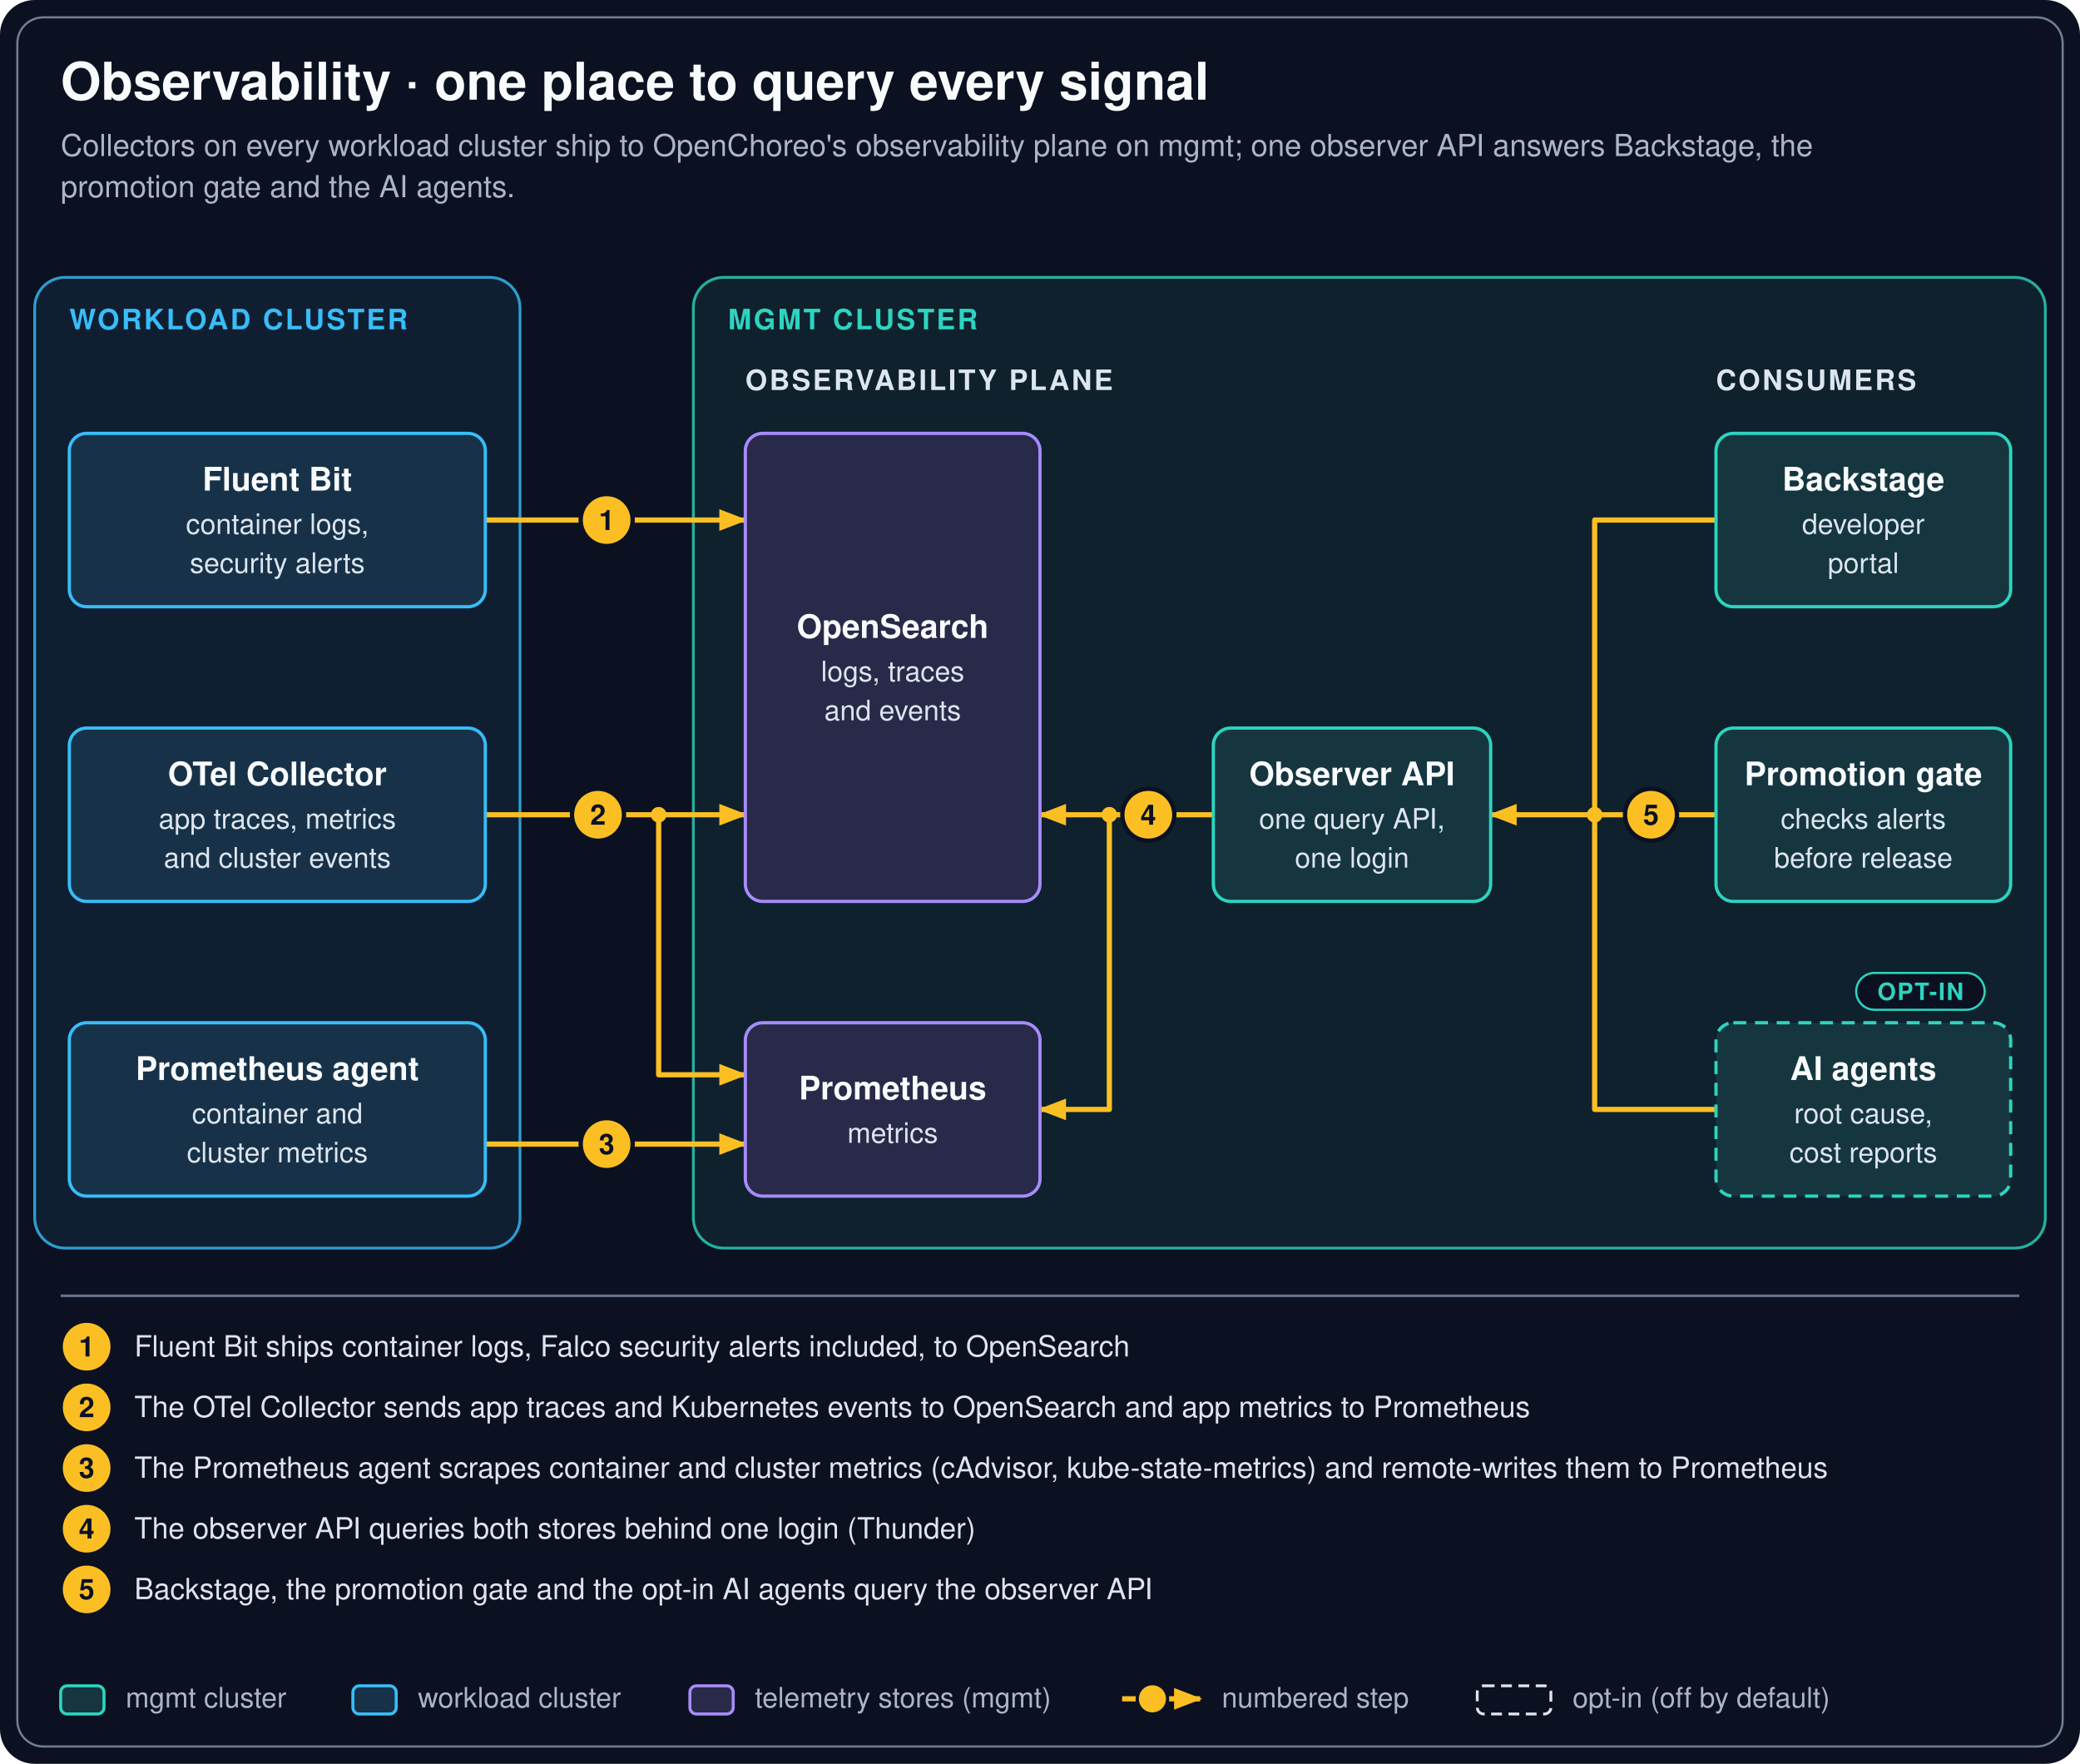
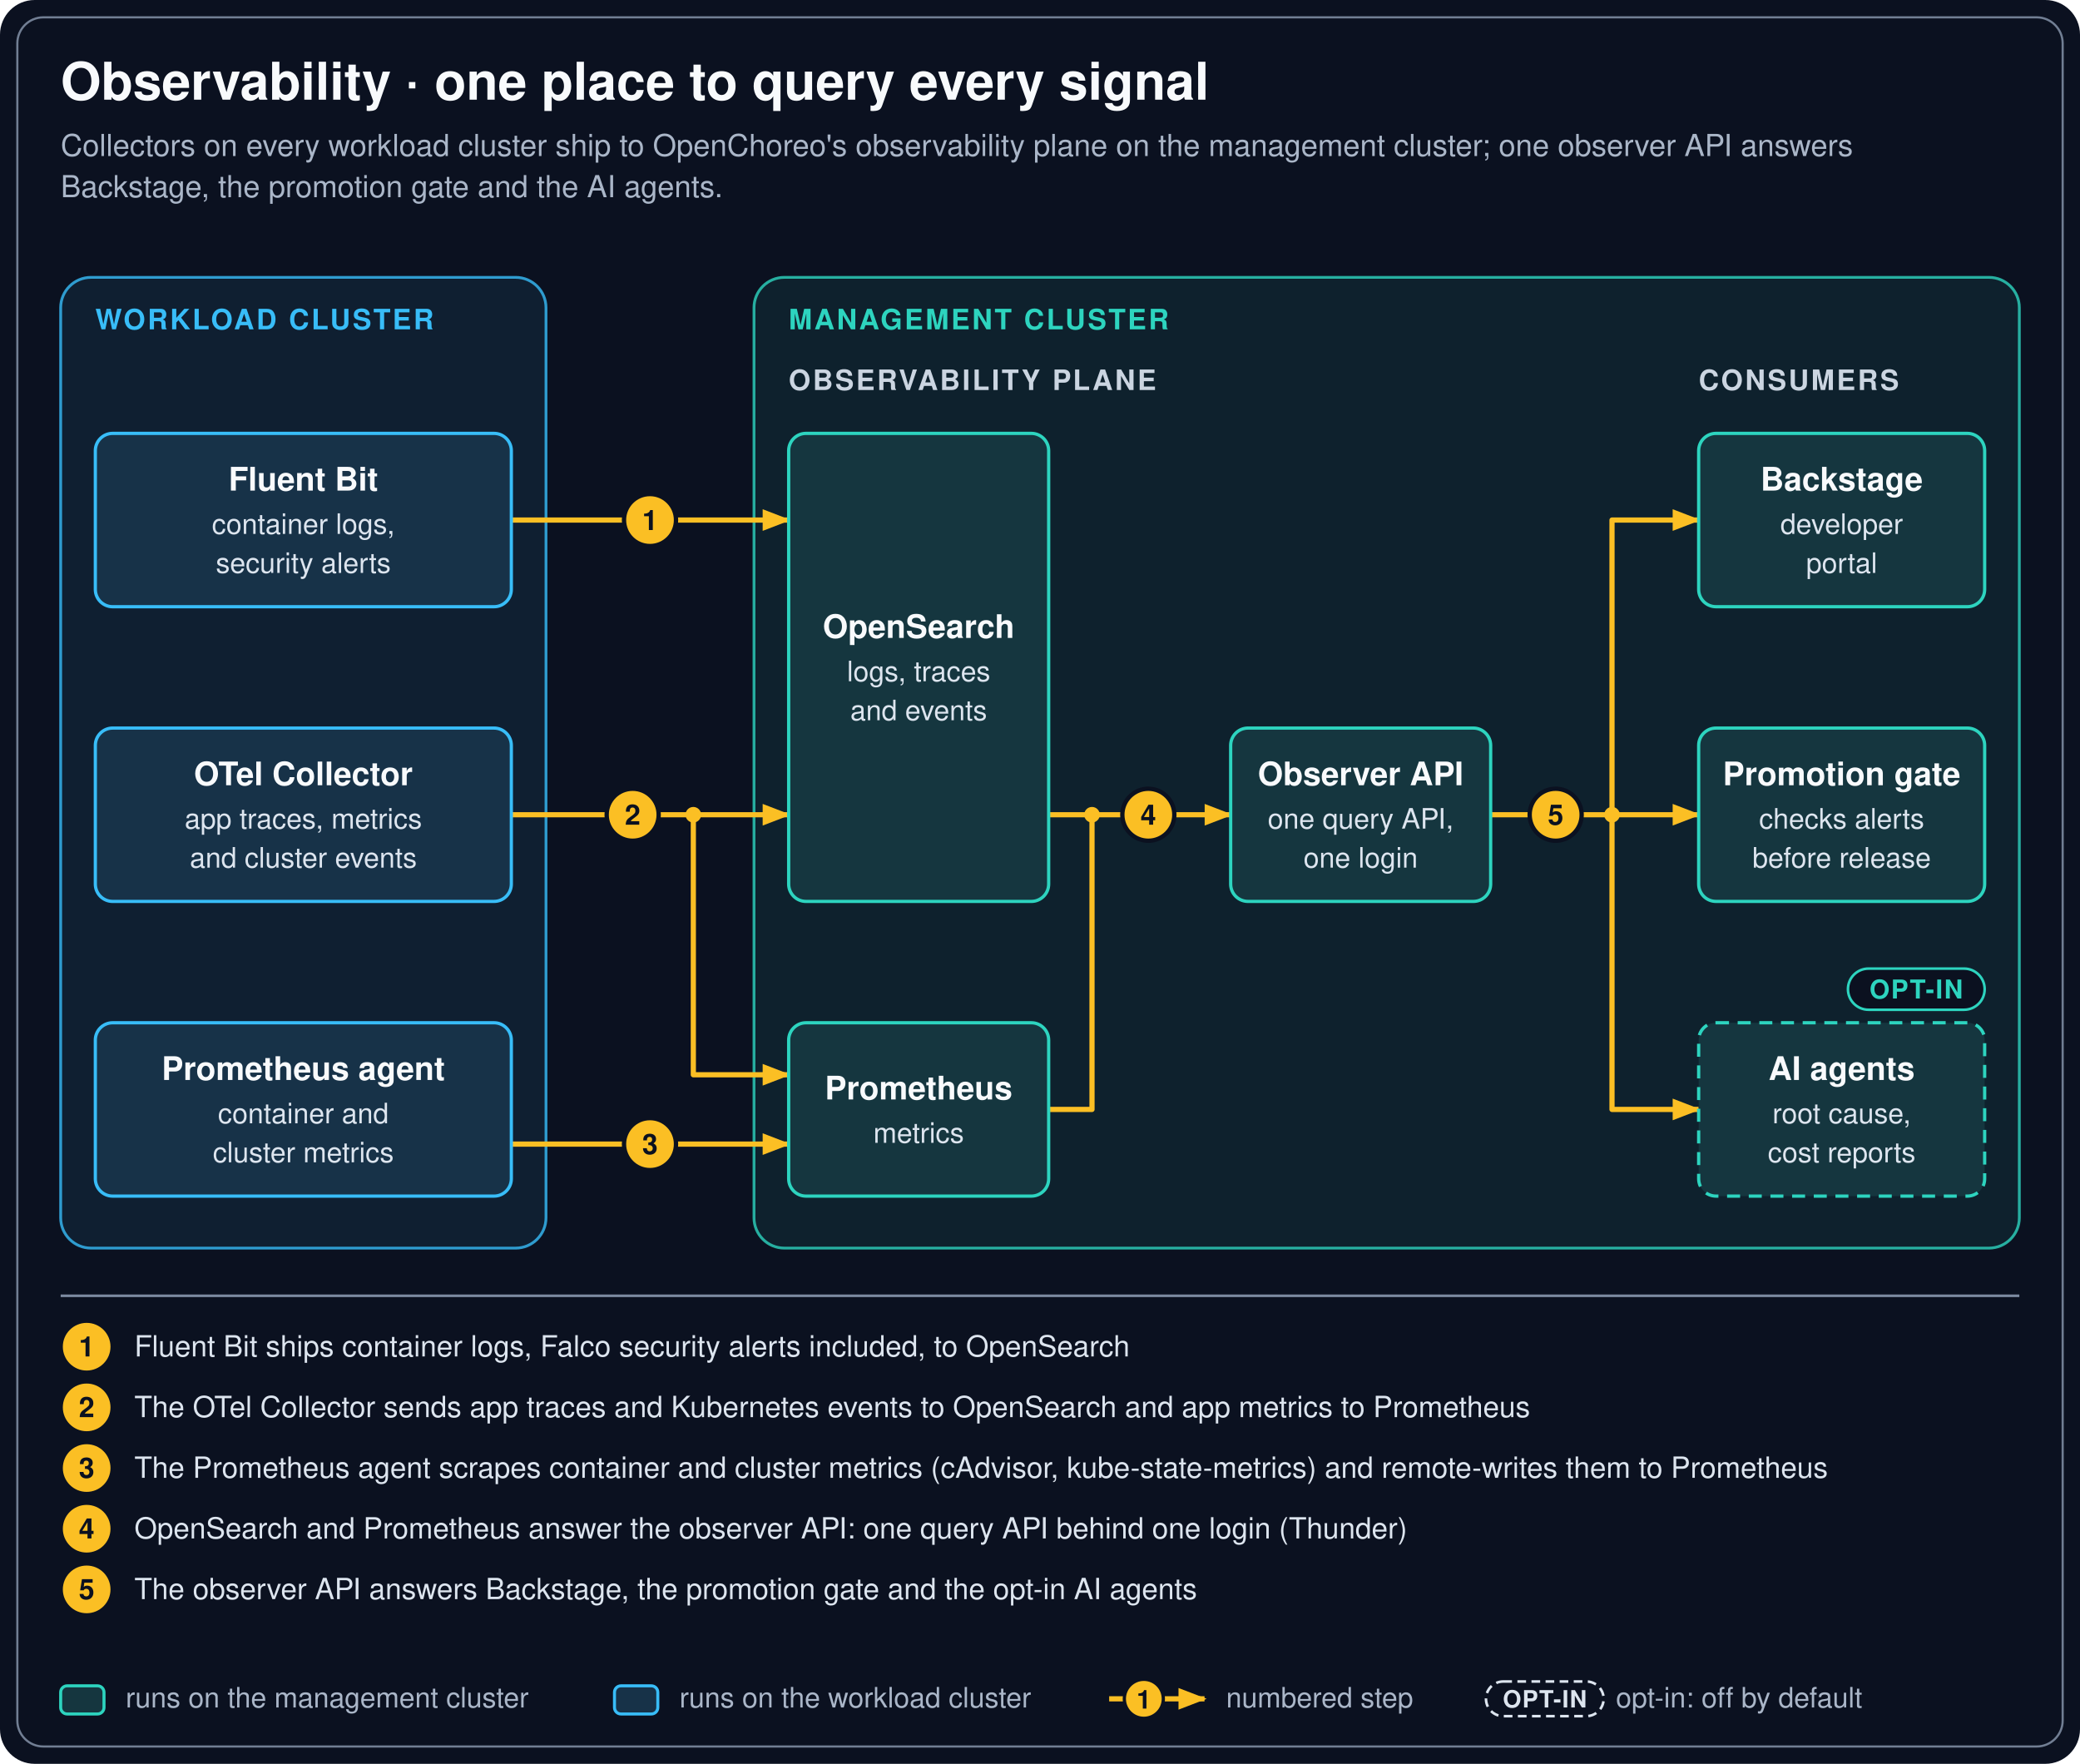
<svg xmlns="http://www.w3.org/2000/svg" width="960" height="814" viewBox="0 0 960 814" role="img" aria-label="Observability · one place to query every signal">
  <style>.s{font-family:'Segoe UI','Helvetica Neue',Helvetica,Arial,'Liberation Sans',sans-serif}.m{font-family:'JetBrains Mono',SFMono-Regular,Menlo,Consolas,'Liberation Mono',monospace}.fx{fill:none;stroke-width:3.4;stroke-linecap:round;stroke-dasharray:4 10;opacity:0;animation:fxdash .9s linear infinite,fxseq 8.00s linear infinite both}@keyframes fxdash{to{stroke-dashoffset:-14}}@keyframes fxseq{0%{opacity:0}3%{opacity:1}33.0%{opacity:1}38.0%{opacity:0}100%{opacity:0}}@media (prefers-reduced-motion:reduce){.fx{animation:none;opacity:0}}</style>
  <defs>
    <marker id="ahfbbf24" markerWidth="13" markerHeight="10" refX="12" refY="5" orient="auto" markerUnits="userSpaceOnUse">
      <path d="M0,0 L13,5 L0,10 z" fill="#fbbf24" />
    </marker>
    <marker id="asfbbf24" markerWidth="13" markerHeight="10" refX="1" refY="5" orient="auto" markerUnits="userSpaceOnUse">
      <path d="M13,0 L0,5 L13,10 z" fill="#fbbf24" />
    </marker>
  </defs>
  <rect width="960" height="814" rx="16" fill="#0b1120" />
  <rect x="8" y="8" width="944" height="798" rx="12" fill="none" stroke="#8b9ab0" stroke-opacity=".8" />
-   <rect x="16" y="128" width="224" height="448" rx="14" fill="#0f1f31" stroke="#38bdf8" stroke-opacity=".8" stroke-width="1.3" />
-   <text class="s" x="32.0" y="152.0" font-size="13" fill="#38bdf8" font-weight="700" letter-spacing="1.0">WORKLOAD CLUSTER</text>
-   <rect x="320" y="128" width="624" height="448" rx="14" fill="#0e212d" stroke="#2dd4bf" stroke-opacity=".8" stroke-width="1.3" />
-   <text class="s" x="336.0" y="152.0" font-size="13" fill="#2dd4bf" font-weight="700" letter-spacing="1.0">MGMT CLUSTER</text>
-   <path d="M 224.0 240.0 L 344.0 240.0" fill="none" stroke="#fbbf24" stroke-width="2.4" stroke-linejoin="round" marker-end="url(#ahfbbf24)" />
-   <path d="M 224.0 376.0 L 304.0 376.0" fill="none" stroke="#fbbf24" stroke-width="2.4" stroke-linejoin="round" />
-   <path d="M 304.0 376.0 L 344.0 376.0" fill="none" stroke="#fbbf24" stroke-width="2.4" stroke-linejoin="round" marker-end="url(#ahfbbf24)" />
-   <path d="M 304.0 376.0 L 304.0 496.0 L 344.0 496.0" fill="none" stroke="#fbbf24" stroke-width="2.4" stroke-linejoin="round" marker-end="url(#ahfbbf24)" />
-   <path d="M 224.0 528.0 L 344.0 528.0" fill="none" stroke="#fbbf24" stroke-width="2.4" stroke-linejoin="round" marker-end="url(#ahfbbf24)" />
-   <path d="M 560.0 376.0 L 480.0 376.0" fill="none" stroke="#fbbf24" stroke-width="2.4" stroke-linejoin="round" marker-end="url(#ahfbbf24)" />
-   <path d="M 512.0 376.0 L 512.0 512.0 L 480.0 512.0" fill="none" stroke="#fbbf24" stroke-width="2.4" stroke-linejoin="round" marker-end="url(#ahfbbf24)" />
-   <path d="M 792.0 376.0 L 688.0 376.0" fill="none" stroke="#fbbf24" stroke-width="2.4" stroke-linejoin="round" marker-end="url(#ahfbbf24)" />
-   <path d="M 792.0 240.0 L 736.0 240.0 L 736.0 376.0" fill="none" stroke="#fbbf24" stroke-width="2.4" stroke-linejoin="round" />
-   <path d="M 792.0 512.0 L 736.0 512.0 L 736.0 376.0" fill="none" stroke="#fbbf24" stroke-width="2.4" stroke-linejoin="round" />
-   <path class="fx" d="M 224.0 240.0 L 344.0 240.0" stroke="#fde5a7" style="animation-delay:0s,0.00s" />
-   <path class="fx" d="M 224.0 376.0 L 304.0 376.0" stroke="#fde5a7" style="animation-delay:0s,1.10s" />
-   <path class="fx" d="M 304.0 376.0 L 344.0 376.0" stroke="#fde5a7" style="animation-delay:0s,1.10s" />
-   <path class="fx" d="M 304.0 376.0 L 304.0 496.0 L 344.0 496.0" stroke="#fde5a7" style="animation-delay:0s,1.10s" />
-   <path class="fx" d="M 224.0 528.0 L 344.0 528.0" stroke="#fde5a7" style="animation-delay:0s,2.20s" />
-   <path class="fx" d="M 560.0 376.0 L 480.0 376.0" stroke="#fde5a7" style="animation-delay:0s,3.30s" />
-   <path class="fx" d="M 512.0 376.0 L 512.0 512.0 L 480.0 512.0" stroke="#fde5a7" style="animation-delay:0s,3.30s" />
-   <path class="fx" d="M 792.0 376.0 L 688.0 376.0" stroke="#fde5a7" style="animation-delay:0s,4.40s" />
-   <path class="fx" d="M 792.0 240.0 L 736.0 240.0 L 736.0 376.0" stroke="#fde5a7" style="animation-delay:0s,4.40s" />
-   <path class="fx" d="M 792.0 512.0 L 736.0 512.0 L 736.0 376.0" stroke="#fde5a7" style="animation-delay:0s,4.40s" />
-   <rect x="32" y="200" width="192" height="80" rx="8" fill="#173248" stroke="#38bdf8" stroke-width="1.5" />
-   <text class="s" x="128.0" y="226.4" font-size="15" fill="#f8fafc" font-weight="600" text-anchor="middle">Fluent Bit</text>
-   <text class="s" x="128.0" y="246.4" font-size="13" fill="#dde5ef" text-anchor="middle">container logs,</text>
-   <text class="s" x="128.0" y="264.4" font-size="13" fill="#dde5ef" text-anchor="middle">security alerts</text>
-   <rect x="32" y="336" width="192" height="80" rx="8" fill="#173248" stroke="#38bdf8" stroke-width="1.5" />
-   <text class="s" x="128.0" y="362.4" font-size="15" fill="#f8fafc" font-weight="600" text-anchor="middle">OTel Collector</text>
-   <text class="s" x="128.0" y="382.4" font-size="13" fill="#dde5ef" text-anchor="middle">app traces, metrics</text>
-   <text class="s" x="128.0" y="400.4" font-size="13" fill="#dde5ef" text-anchor="middle">and cluster events</text>
-   <rect x="32" y="472" width="192" height="80" rx="8" fill="#173248" stroke="#38bdf8" stroke-width="1.5" />
-   <text class="s" x="128.0" y="498.4" font-size="15" fill="#f8fafc" font-weight="600" text-anchor="middle">Prometheus agent</text>
-   <text class="s" x="128.0" y="518.4" font-size="13" fill="#dde5ef" text-anchor="middle">container and</text>
-   <text class="s" x="128.0" y="536.4" font-size="13" fill="#dde5ef" text-anchor="middle">cluster metrics</text>
-   <rect x="344" y="200" width="136" height="216" rx="8" fill="#292a49" stroke="#a78bfa" stroke-width="1.5" />
-   <text class="s" x="412.0" y="294.4" font-size="15" fill="#f8fafc" font-weight="600" text-anchor="middle">OpenSearch</text>
-   <text class="s" x="412.0" y="314.4" font-size="13" fill="#dde5ef" text-anchor="middle">logs, traces</text>
-   <text class="s" x="412.0" y="332.4" font-size="13" fill="#dde5ef" text-anchor="middle">and events</text>
-   <rect x="344" y="472" width="136" height="80" rx="8" fill="#292a49" stroke="#a78bfa" stroke-width="1.5" />
-   <text class="s" x="412.0" y="507.4" font-size="15" fill="#f8fafc" font-weight="600" text-anchor="middle">Prometheus</text>
-   <text class="s" x="412.0" y="527.4" font-size="13" fill="#dde5ef" text-anchor="middle">metrics</text>
-   <rect x="560" y="336" width="128" height="80" rx="8" fill="#15363f" stroke="#2dd4bf" stroke-width="1.5" />
-   <text class="s" x="624.0" y="362.4" font-size="15" fill="#f8fafc" font-weight="600" text-anchor="middle">Observer API</text>
-   <text class="s" x="624.0" y="382.4" font-size="13" fill="#dde5ef" text-anchor="middle">one query API,</text>
-   <text class="s" x="624.0" y="400.4" font-size="13" fill="#dde5ef" text-anchor="middle">one login</text>
-   <rect x="792" y="200" width="136" height="80" rx="8" fill="#15363f" stroke="#2dd4bf" stroke-width="1.5" />
-   <text class="s" x="860.0" y="226.4" font-size="15" fill="#f8fafc" font-weight="600" text-anchor="middle">Backstage</text>
-   <text class="s" x="860.0" y="246.4" font-size="13" fill="#dde5ef" text-anchor="middle">developer</text>
-   <text class="s" x="860.0" y="264.4" font-size="13" fill="#dde5ef" text-anchor="middle">portal</text>
-   <rect x="792" y="336" width="136" height="80" rx="8" fill="#15363f" stroke="#2dd4bf" stroke-width="1.5" />
-   <text class="s" x="860.0" y="362.4" font-size="15" fill="#f8fafc" font-weight="600" text-anchor="middle">Promotion gate</text>
-   <text class="s" x="860.0" y="382.4" font-size="13" fill="#dde5ef" text-anchor="middle">checks alerts</text>
-   <text class="s" x="860.0" y="400.4" font-size="13" fill="#dde5ef" text-anchor="middle">before release</text>
-   <rect x="792" y="472" width="136" height="80" rx="8" fill="#15363f" stroke="#2dd4bf" stroke-width="1.5" stroke-dasharray="6 4" />
-   <text class="s" x="860.0" y="498.4" font-size="15" fill="#f8fafc" font-weight="600" text-anchor="middle">AI agents</text>
-   <text class="s" x="860.0" y="518.4" font-size="13" fill="#dde5ef" text-anchor="middle">root cause,</text>
-   <text class="s" x="860.0" y="536.4" font-size="13" fill="#dde5ef" text-anchor="middle">cost reports</text>
-   <rect x="856.7" y="449" width="59.3" height="17" rx="8.5" fill="#0b1120" stroke="#2dd4bf" stroke-width="1" />
-   <text class="s" x="886.4" y="461.5" font-size="11" font-weight="700" fill="#2dd4bf" text-anchor="middle" letter-spacing="0.6">OPT-IN</text>
+   <rect x="28" y="128" width="224" height="448" rx="14" fill="#0f1f31" stroke="#38bdf8" stroke-opacity=".8" stroke-width="1.3" />
+   <text class="s" x="44.0" y="152.0" font-size="13" fill="#38bdf8" font-weight="700" letter-spacing="1.0">WORKLOAD CLUSTER</text>
+   <rect x="348" y="128" width="584" height="448" rx="14" fill="#0e212d" stroke="#2dd4bf" stroke-opacity=".8" stroke-width="1.3" />
+   <text class="s" x="364.0" y="152.0" font-size="13" fill="#2dd4bf" font-weight="700" letter-spacing="1.0">MANAGEMENT CLUSTER</text>
+   <path d="M 236.0 240.0 L 364.0 240.0" fill="none" stroke="#fbbf24" stroke-width="2.4" stroke-linejoin="round" marker-end="url(#ahfbbf24)" />
+   <path d="M 236.0 376.0 L 320.0 376.0" fill="none" stroke="#fbbf24" stroke-width="2.4" stroke-linejoin="round" />
+   <path d="M 320.0 376.0 L 364.0 376.0" fill="none" stroke="#fbbf24" stroke-width="2.4" stroke-linejoin="round" marker-end="url(#ahfbbf24)" />
+   <path d="M 320.0 376.0 L 320.0 496.0 L 364.0 496.0" fill="none" stroke="#fbbf24" stroke-width="2.4" stroke-linejoin="round" marker-end="url(#ahfbbf24)" />
+   <path d="M 236.0 528.0 L 364.0 528.0" fill="none" stroke="#fbbf24" stroke-width="2.4" stroke-linejoin="round" marker-end="url(#ahfbbf24)" />
+   <path d="M 484.0 376.0 L 568.0 376.0" fill="none" stroke="#fbbf24" stroke-width="2.4" stroke-linejoin="round" marker-end="url(#ahfbbf24)" />
+   <path d="M 484.0 512.0 L 504.0 512.0 L 504.0 376.0" fill="none" stroke="#fbbf24" stroke-width="2.4" stroke-linejoin="round" />
+   <path d="M 688.0 376.0 L 784.0 376.0" fill="none" stroke="#fbbf24" stroke-width="2.4" stroke-linejoin="round" marker-end="url(#ahfbbf24)" />
+   <path d="M 744.0 376.0 L 744.0 240.0 L 784.0 240.0" fill="none" stroke="#fbbf24" stroke-width="2.4" stroke-linejoin="round" marker-end="url(#ahfbbf24)" />
+   <path d="M 744.0 376.0 L 744.0 512.0 L 784.0 512.0" fill="none" stroke="#fbbf24" stroke-width="2.4" stroke-linejoin="round" marker-end="url(#ahfbbf24)" />
+   <path class="fx" d="M 236.0 240.0 L 364.0 240.0" stroke="#fde5a7" style="animation-delay:0s,0.00s" />
+   <path class="fx" d="M 236.0 376.0 L 320.0 376.0" stroke="#fde5a7" style="animation-delay:0s,1.10s" />
+   <path class="fx" d="M 320.0 376.0 L 364.0 376.0" stroke="#fde5a7" style="animation-delay:0s,1.10s" />
+   <path class="fx" d="M 320.0 376.0 L 320.0 496.0 L 364.0 496.0" stroke="#fde5a7" style="animation-delay:0s,1.10s" />
+   <path class="fx" d="M 236.0 528.0 L 364.0 528.0" stroke="#fde5a7" style="animation-delay:0s,2.20s" />
+   <path class="fx" d="M 484.0 376.0 L 568.0 376.0" stroke="#fde5a7" style="animation-delay:0s,3.30s" />
+   <path class="fx" d="M 484.0 512.0 L 504.0 512.0 L 504.0 376.0" stroke="#fde5a7" style="animation-delay:0s,3.30s" />
+   <path class="fx" d="M 688.0 376.0 L 784.0 376.0" stroke="#fde5a7" style="animation-delay:0s,4.40s" />
+   <path class="fx" d="M 744.0 376.0 L 744.0 240.0 L 784.0 240.0" stroke="#fde5a7" style="animation-delay:0s,4.40s" />
+   <path class="fx" d="M 744.0 376.0 L 744.0 512.0 L 784.0 512.0" stroke="#fde5a7" style="animation-delay:0s,4.40s" />
+   <rect x="44" y="200" width="192" height="80" rx="8" fill="#173248" stroke="#38bdf8" stroke-width="1.5" />
+   <text class="s" x="140.0" y="226.4" font-size="15" fill="#f8fafc" font-weight="600" text-anchor="middle">Fluent Bit</text>
+   <text class="s" x="140.0" y="246.4" font-size="13" fill="#dde5ef" text-anchor="middle">container logs,</text>
+   <text class="s" x="140.0" y="264.4" font-size="13" fill="#dde5ef" text-anchor="middle">security alerts</text>
+   <rect x="44" y="336" width="192" height="80" rx="8" fill="#173248" stroke="#38bdf8" stroke-width="1.5" />
+   <text class="s" x="140.0" y="362.4" font-size="15" fill="#f8fafc" font-weight="600" text-anchor="middle">OTel Collector</text>
+   <text class="s" x="140.0" y="382.4" font-size="13" fill="#dde5ef" text-anchor="middle">app traces, metrics</text>
+   <text class="s" x="140.0" y="400.4" font-size="13" fill="#dde5ef" text-anchor="middle">and cluster events</text>
+   <rect x="44" y="472" width="192" height="80" rx="8" fill="#173248" stroke="#38bdf8" stroke-width="1.5" />
+   <text class="s" x="140.0" y="498.4" font-size="15" fill="#f8fafc" font-weight="600" text-anchor="middle">Prometheus agent</text>
+   <text class="s" x="140.0" y="518.4" font-size="13" fill="#dde5ef" text-anchor="middle">container and</text>
+   <text class="s" x="140.0" y="536.4" font-size="13" fill="#dde5ef" text-anchor="middle">cluster metrics</text>
+   <rect x="364" y="200" width="120" height="216" rx="8" fill="#15363f" stroke="#2dd4bf" stroke-width="1.5" />
+   <text class="s" x="424.0" y="294.4" font-size="15" fill="#f8fafc" font-weight="600" text-anchor="middle">OpenSearch</text>
+   <text class="s" x="424.0" y="314.4" font-size="13" fill="#dde5ef" text-anchor="middle">logs, traces</text>
+   <text class="s" x="424.0" y="332.4" font-size="13" fill="#dde5ef" text-anchor="middle">and events</text>
+   <rect x="364" y="472" width="120" height="80" rx="8" fill="#15363f" stroke="#2dd4bf" stroke-width="1.5" />
+   <text class="s" x="424.0" y="507.4" font-size="15" fill="#f8fafc" font-weight="600" text-anchor="middle">Prometheus</text>
+   <text class="s" x="424.0" y="527.4" font-size="13" fill="#dde5ef" text-anchor="middle">metrics</text>
+   <rect x="568" y="336" width="120" height="80" rx="8" fill="#15363f" stroke="#2dd4bf" stroke-width="1.5" />
+   <text class="s" x="628.0" y="362.4" font-size="15" fill="#f8fafc" font-weight="600" text-anchor="middle">Observer API</text>
+   <text class="s" x="628.0" y="382.4" font-size="13" fill="#dde5ef" text-anchor="middle">one query API,</text>
+   <text class="s" x="628.0" y="400.4" font-size="13" fill="#dde5ef" text-anchor="middle">one login</text>
+   <rect x="784" y="200" width="132" height="80" rx="8" fill="#15363f" stroke="#2dd4bf" stroke-width="1.5" />
+   <text class="s" x="850.0" y="226.4" font-size="15" fill="#f8fafc" font-weight="600" text-anchor="middle">Backstage</text>
+   <text class="s" x="850.0" y="246.4" font-size="13" fill="#dde5ef" text-anchor="middle">developer</text>
+   <text class="s" x="850.0" y="264.4" font-size="13" fill="#dde5ef" text-anchor="middle">portal</text>
+   <rect x="784" y="336" width="132" height="80" rx="8" fill="#15363f" stroke="#2dd4bf" stroke-width="1.5" />
+   <text class="s" x="850.0" y="362.4" font-size="15" fill="#f8fafc" font-weight="600" text-anchor="middle">Promotion gate</text>
+   <text class="s" x="850.0" y="382.4" font-size="13" fill="#dde5ef" text-anchor="middle">checks alerts</text>
+   <text class="s" x="850.0" y="400.4" font-size="13" fill="#dde5ef" text-anchor="middle">before release</text>
+   <rect x="784" y="472" width="132" height="80" rx="8" fill="#15363f" stroke="#2dd4bf" stroke-width="1.5" stroke-dasharray="6 4" />
+   <text class="s" x="850.0" y="498.4" font-size="15" fill="#f8fafc" font-weight="600" text-anchor="middle">AI agents</text>
+   <text class="s" x="850.0" y="518.4" font-size="13" fill="#dde5ef" text-anchor="middle">root cause,</text>
+   <text class="s" x="850.0" y="536.4" font-size="13" fill="#dde5ef" text-anchor="middle">cost reports</text>
+   <rect x="852.9" y="447" width="63.1" height="19" rx="9.5" fill="#0b1120" stroke="#2dd4bf" stroke-width="1.2" />
+   <text class="s" x="884.4" y="460.8" font-size="12" font-weight="700" fill="#2dd4bf" text-anchor="middle" letter-spacing="0.6">OPT-IN</text>
  <text class="s" x="28.0" y="46.0" font-size="24" fill="#f8fafc" font-weight="700">Observability · one place to query every signal</text>
-   <text class="s" x="28.0" y="72.0" font-size="14" fill="#aab6c8">Collectors on every workload cluster ship to OpenChoreo's observability plane on mgmt; one observer API answers Backstage, the</text>
-   <text class="s" x="28.0" y="91.0" font-size="14" fill="#aab6c8">promotion gate and the AI agents.</text>
-   <text class="s" x="344.0" y="180.0" font-size="13" fill="#dde5ef" font-weight="700" letter-spacing="1.0">OBSERVABILITY PLANE</text>
-   <text class="s" x="792.0" y="180.0" font-size="13" fill="#dde5ef" font-weight="700" letter-spacing="1.0">CONSUMERS</text>
-   <circle cx="280.0" cy="240.0" r="12" fill="#fbbf24" stroke="#0b1120" stroke-width="2" />
-   <text class="s" x="280.0" y="244.6" font-size="13" font-weight="700" fill="#0b1120" text-anchor="middle">1</text>
-   <circle cx="276.0" cy="376.0" r="12" fill="#fbbf24" stroke="#0b1120" stroke-width="2" />
-   <text class="s" x="276.0" y="380.6" font-size="13" font-weight="700" fill="#0b1120" text-anchor="middle">2</text>
-   <circle cx="304.0" cy="376.0" r="3.6" fill="#fbbf24" />
-   <circle cx="280.0" cy="528.0" r="12" fill="#fbbf24" stroke="#0b1120" stroke-width="2" />
-   <text class="s" x="280.0" y="532.6" font-size="13" font-weight="700" fill="#0b1120" text-anchor="middle">3</text>
+   <text class="s" x="28.0" y="72.0" font-size="14" fill="#aab6c8">Collectors on every workload cluster ship to OpenChoreo's observability plane on the management cluster; one observer API answers</text>
+   <text class="s" x="28.0" y="91.0" font-size="14" fill="#aab6c8">Backstage, the promotion gate and the AI agents.</text>
+   <text class="s" x="364.0" y="180.0" font-size="13" fill="#cbd5e1" font-weight="700" letter-spacing="1.0">OBSERVABILITY PLANE</text>
+   <text class="s" x="784.0" y="180.0" font-size="13" fill="#cbd5e1" font-weight="700" letter-spacing="1.0">CONSUMERS</text>
+   <circle cx="300.0" cy="240.0" r="12" fill="#fbbf24" stroke="#0b1120" stroke-width="2" />
+   <text class="s" x="300.0" y="244.6" font-size="13" font-weight="700" fill="#0b1120" text-anchor="middle">1</text>
+   <circle cx="292.0" cy="376.0" r="12" fill="#fbbf24" stroke="#0b1120" stroke-width="2" />
+   <text class="s" x="292.0" y="380.6" font-size="13" font-weight="700" fill="#0b1120" text-anchor="middle">2</text>
+   <circle cx="320.0" cy="376.0" r="3.6" fill="#fbbf24" />
+   <circle cx="300.0" cy="528.0" r="12" fill="#fbbf24" stroke="#0b1120" stroke-width="2" />
+   <text class="s" x="300.0" y="532.6" font-size="13" font-weight="700" fill="#0b1120" text-anchor="middle">3</text>
  <circle cx="530.0" cy="376.0" r="12" fill="#fbbf24" stroke="#0b1120" stroke-width="2" />
  <text class="s" x="530.0" y="380.6" font-size="13" font-weight="700" fill="#0b1120" text-anchor="middle">4</text>
-   <circle cx="512.0" cy="376.0" r="3.6" fill="#fbbf24" />
-   <circle cx="762.0" cy="376.0" r="12" fill="#fbbf24" stroke="#0b1120" stroke-width="2" />
-   <text class="s" x="762.0" y="380.6" font-size="13" font-weight="700" fill="#0b1120" text-anchor="middle">5</text>
-   <circle cx="736.0" cy="376.0" r="3.6" fill="#fbbf24" />
-   <line x1="28" y1="598" x2="932" y2="598" stroke="#64748b" stroke-width="1.2" />
+   <circle cx="504.0" cy="376.0" r="3.6" fill="#fbbf24" />
+   <circle cx="718.0" cy="376.0" r="12" fill="#fbbf24" stroke="#0b1120" stroke-width="2" />
+   <text class="s" x="718.0" y="380.6" font-size="13" font-weight="700" fill="#0b1120" text-anchor="middle">5</text>
+   <circle cx="744.0" cy="376.0" r="3.6" fill="#fbbf24" />
+   <line x1="28" y1="598" x2="932" y2="598" stroke="#7c8aa0" stroke-width="1.2" />
  <circle cx="40" cy="621.5" r="11" fill="#fbbf24" />
  <text class="s" x="40" y="626" font-size="13" font-weight="700" fill="#0b1120" text-anchor="middle">1</text>
  <text class="s" x="62.0" y="626.0" font-size="13.5" fill="#dde5ef">Fluent Bit ships container logs, Falco security alerts included, to OpenSearch</text>
  <circle cx="40" cy="649.5" r="11" fill="#fbbf24" />
  <text class="s" x="40" y="654" font-size="13" font-weight="700" fill="#0b1120" text-anchor="middle">2</text>
  <text class="s" x="62.0" y="654.0" font-size="13.5" fill="#dde5ef">The OTel Collector sends app traces and Kubernetes events to OpenSearch and app metrics to Prometheus</text>
  <circle cx="40" cy="677.5" r="11" fill="#fbbf24" />
  <text class="s" x="40" y="682" font-size="13" font-weight="700" fill="#0b1120" text-anchor="middle">3</text>
  <text class="s" x="62.0" y="682.0" font-size="13.5" fill="#dde5ef">The Prometheus agent scrapes container and cluster metrics (cAdvisor, kube-state-metrics) and remote-writes them to Prometheus</text>
  <circle cx="40" cy="705.5" r="11" fill="#fbbf24" />
  <text class="s" x="40" y="710" font-size="13" font-weight="700" fill="#0b1120" text-anchor="middle">4</text>
-   <text class="s" x="62.0" y="710.0" font-size="13.5" fill="#dde5ef">The observer API queries both stores behind one login (Thunder)</text>
+   <text class="s" x="62.0" y="710.0" font-size="13.5" fill="#dde5ef">OpenSearch and Prometheus answer the observer API: one query API behind one login (Thunder)</text>
  <circle cx="40" cy="733.5" r="11" fill="#fbbf24" />
  <text class="s" x="40" y="738" font-size="13" font-weight="700" fill="#0b1120" text-anchor="middle">5</text>
-   <text class="s" x="62.0" y="738.0" font-size="13.5" fill="#dde5ef">Backstage, the promotion gate and the opt-in AI agents query the observer API</text>
+   <text class="s" x="62.0" y="738.0" font-size="13.5" fill="#dde5ef">The observer API answers Backstage, the promotion gate and the opt-in AI agents</text>
  <rect x="28" y="778" width="20" height="13" rx="3" fill="#15363f" stroke="#2dd4bf" stroke-width="1.4" />
-   <text class="s" x="58.0" y="788.0" font-size="13" fill="#aab6c8">mgmt cluster</text>
-   <rect x="162.863" y="778" width="20" height="13" rx="3" fill="#173248" stroke="#38bdf8" stroke-width="1.4" />
-   <text class="s" x="192.9" y="788.0" font-size="13" fill="#aab6c8">workload cluster</text>
-   <rect x="318.41" y="778" width="20" height="13" rx="3" fill="#292a49" stroke="#a78bfa" stroke-width="1.4" />
-   <text class="s" x="348.4" y="788.0" font-size="13" fill="#aab6c8">telemetry stores (mgmt)</text>
-   <path d="M 517.885 784 L 553.885 784" stroke="#fbbf24" stroke-width="2.4" marker-end="url(#ahfbbf24)" />
-   <circle cx="531.885" cy="784" r="7" fill="#fbbf24" stroke="#0b1120" stroke-width="1.5" />
-   <text class="s" x="563.9" y="788.0" font-size="13" fill="#aab6c8">numbered step</text>
-   <rect x="681.798" y="778" width="34" height="13" rx="3" fill="none" stroke="#dde5ef" stroke-width="1.3" stroke-dasharray="5 3" />
-   <text class="s" x="725.8" y="788.0" font-size="13" fill="#aab6c8">opt-in (off by default)</text>
+   <text class="s" x="58.0" y="788.0" font-size="13" fill="#aab6c8">runs on the management cluster</text>
+   <rect x="283.605" y="778" width="20" height="13" rx="3" fill="#173248" stroke="#38bdf8" stroke-width="1.4" />
+   <text class="s" x="313.6" y="788.0" font-size="13" fill="#aab6c8">runs on the workload cluster</text>
+   <path d="M 511.924 784 L 555.924 784" stroke="#fbbf24" stroke-width="2.4" marker-end="url(#ahfbbf24)" />
+   <circle cx="527.924" cy="784" r="9" fill="#fbbf24" stroke="#0b1120" stroke-width="1.5" />
+   <text class="s" x="527.924" y="788.5" font-size="12" font-weight="700" fill="#0b1120" text-anchor="middle">1</text>
+   <text class="s" x="565.9" y="788.0" font-size="13" fill="#aab6c8">numbered step</text>
+   <g>
+     <rect x="685.837" y="776" width="54.3" height="16" rx="8" fill="none" stroke="#dde5ef" stroke-width="1.2" stroke-dasharray="4 2.5" />
+     <text class="s" x="713.0" y="788" font-size="11" font-weight="700" fill="#dde5ef" text-anchor="middle" letter-spacing="0.4">OPT-IN</text>
+   </g>
+   <text class="s" x="745.8" y="788.0" font-size="13" fill="#aab6c8">opt-in: off by default</text>
</svg>
